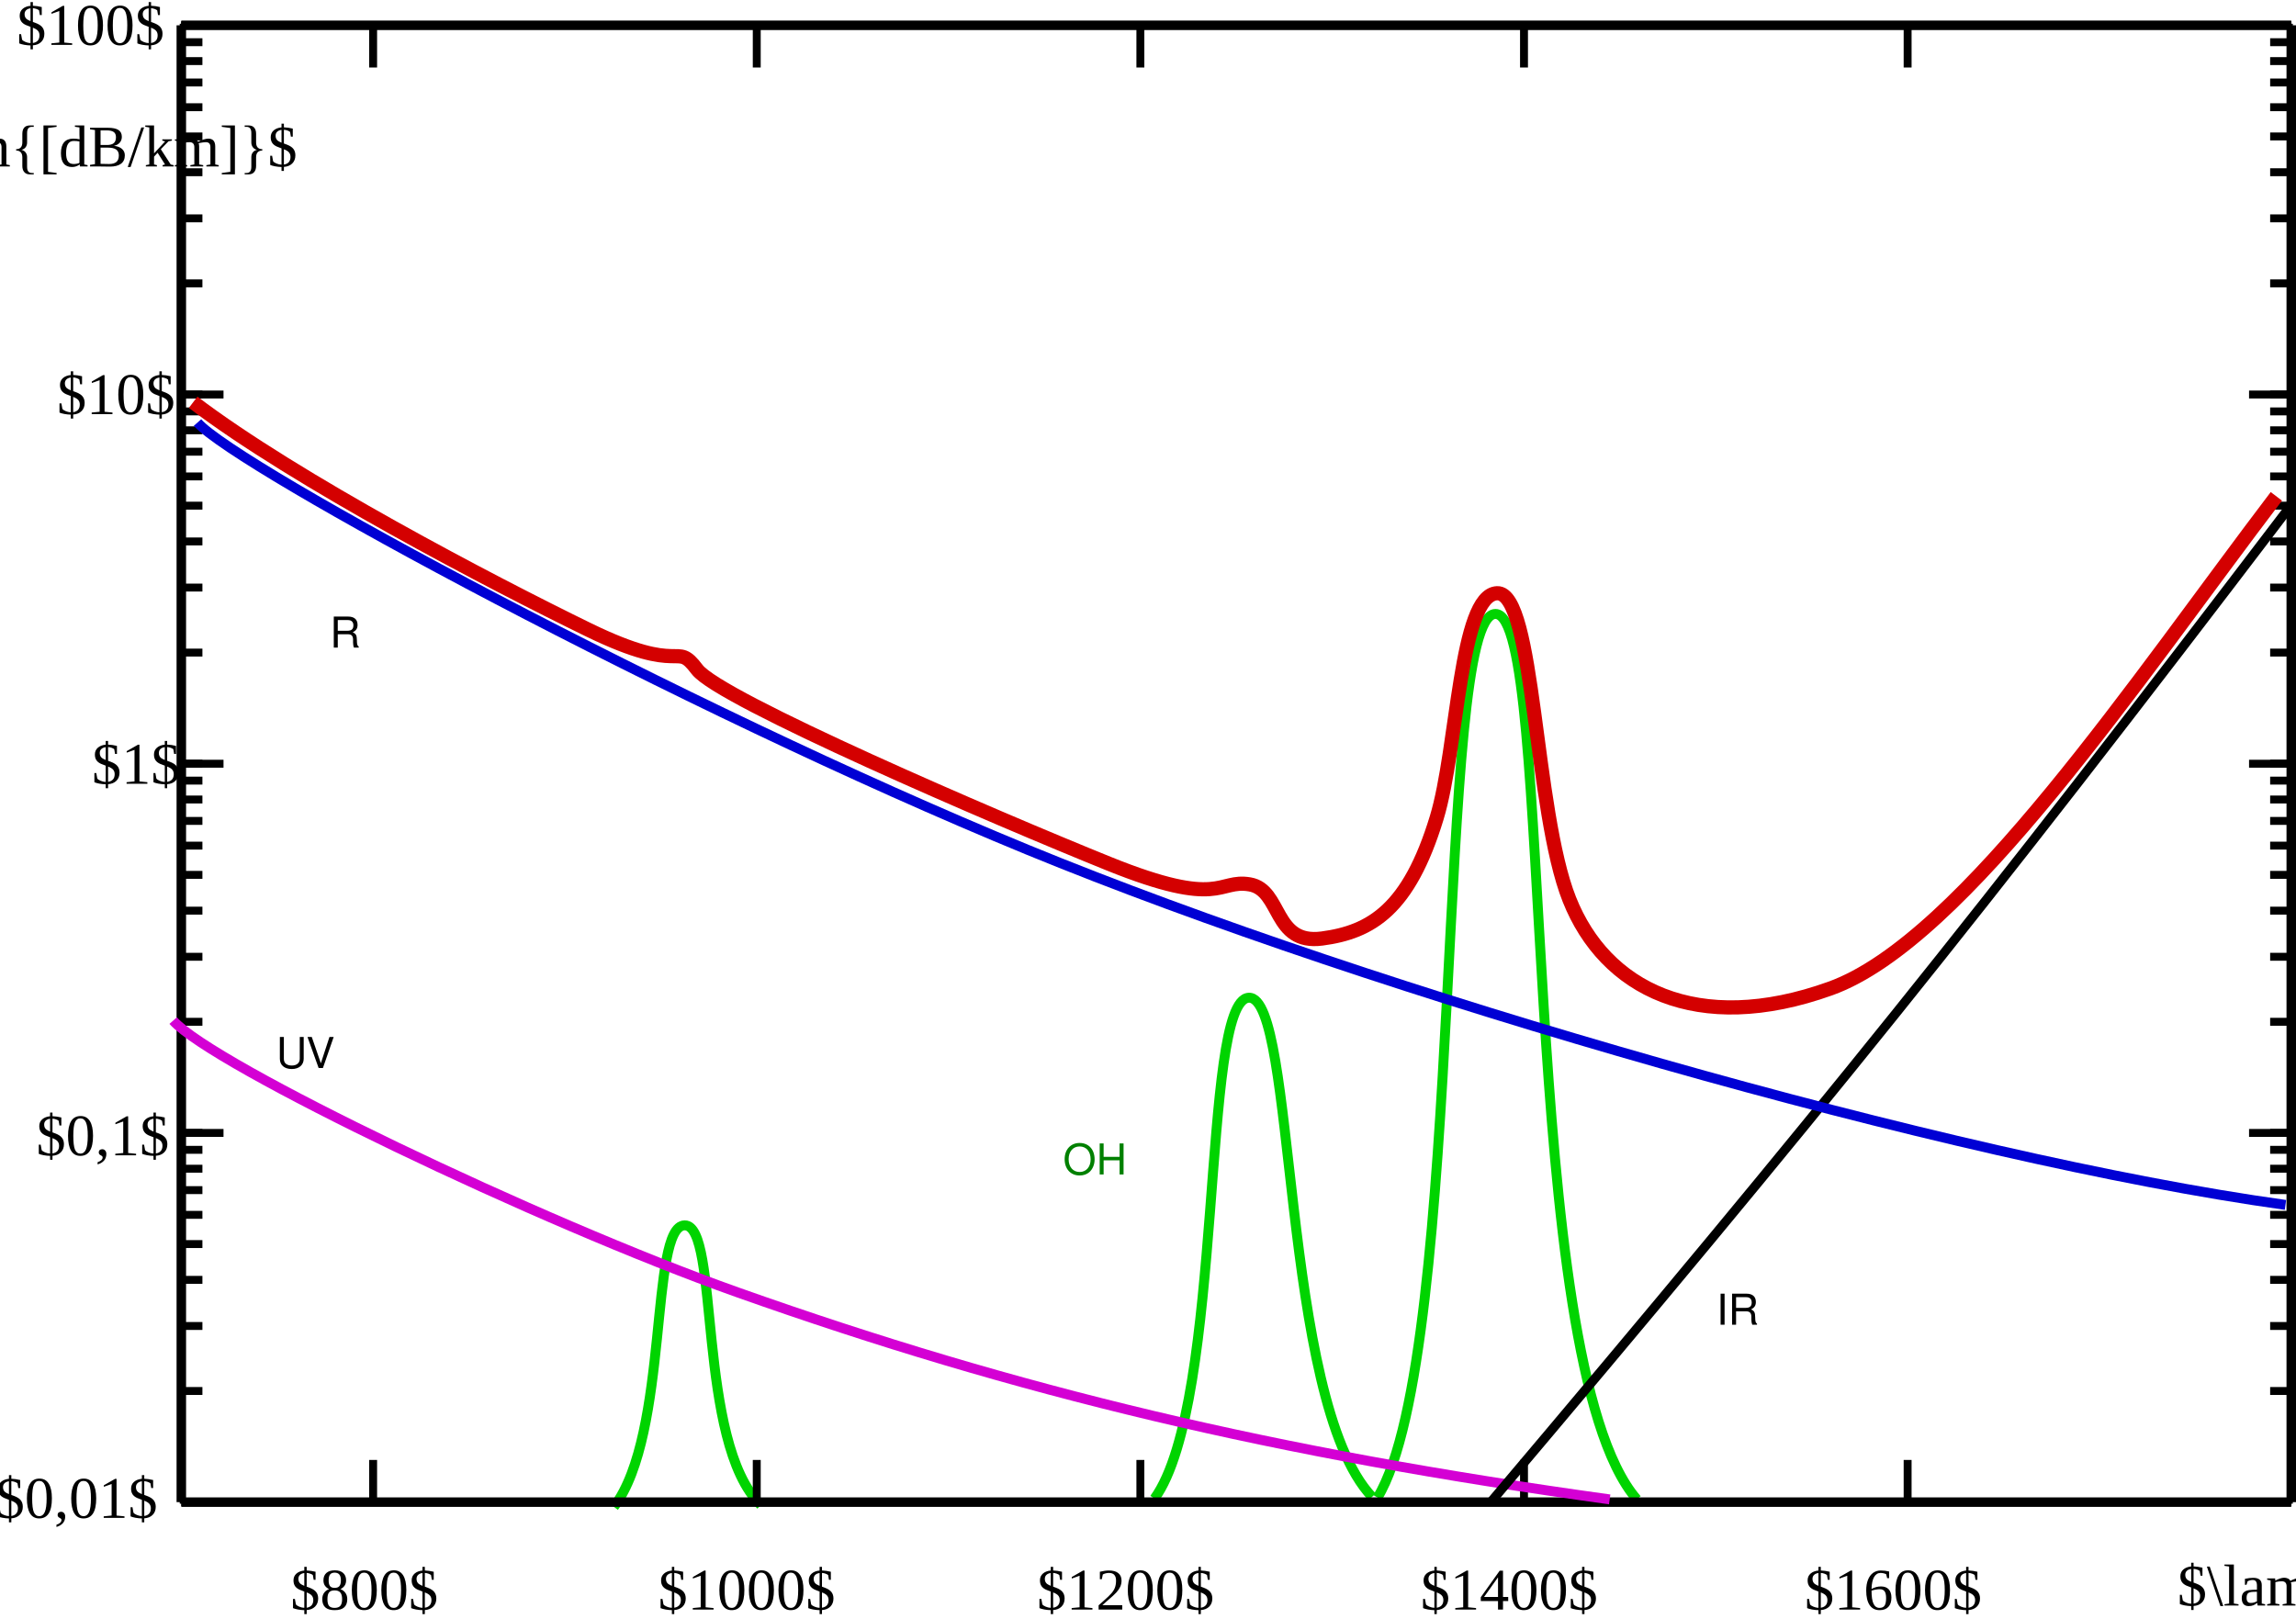
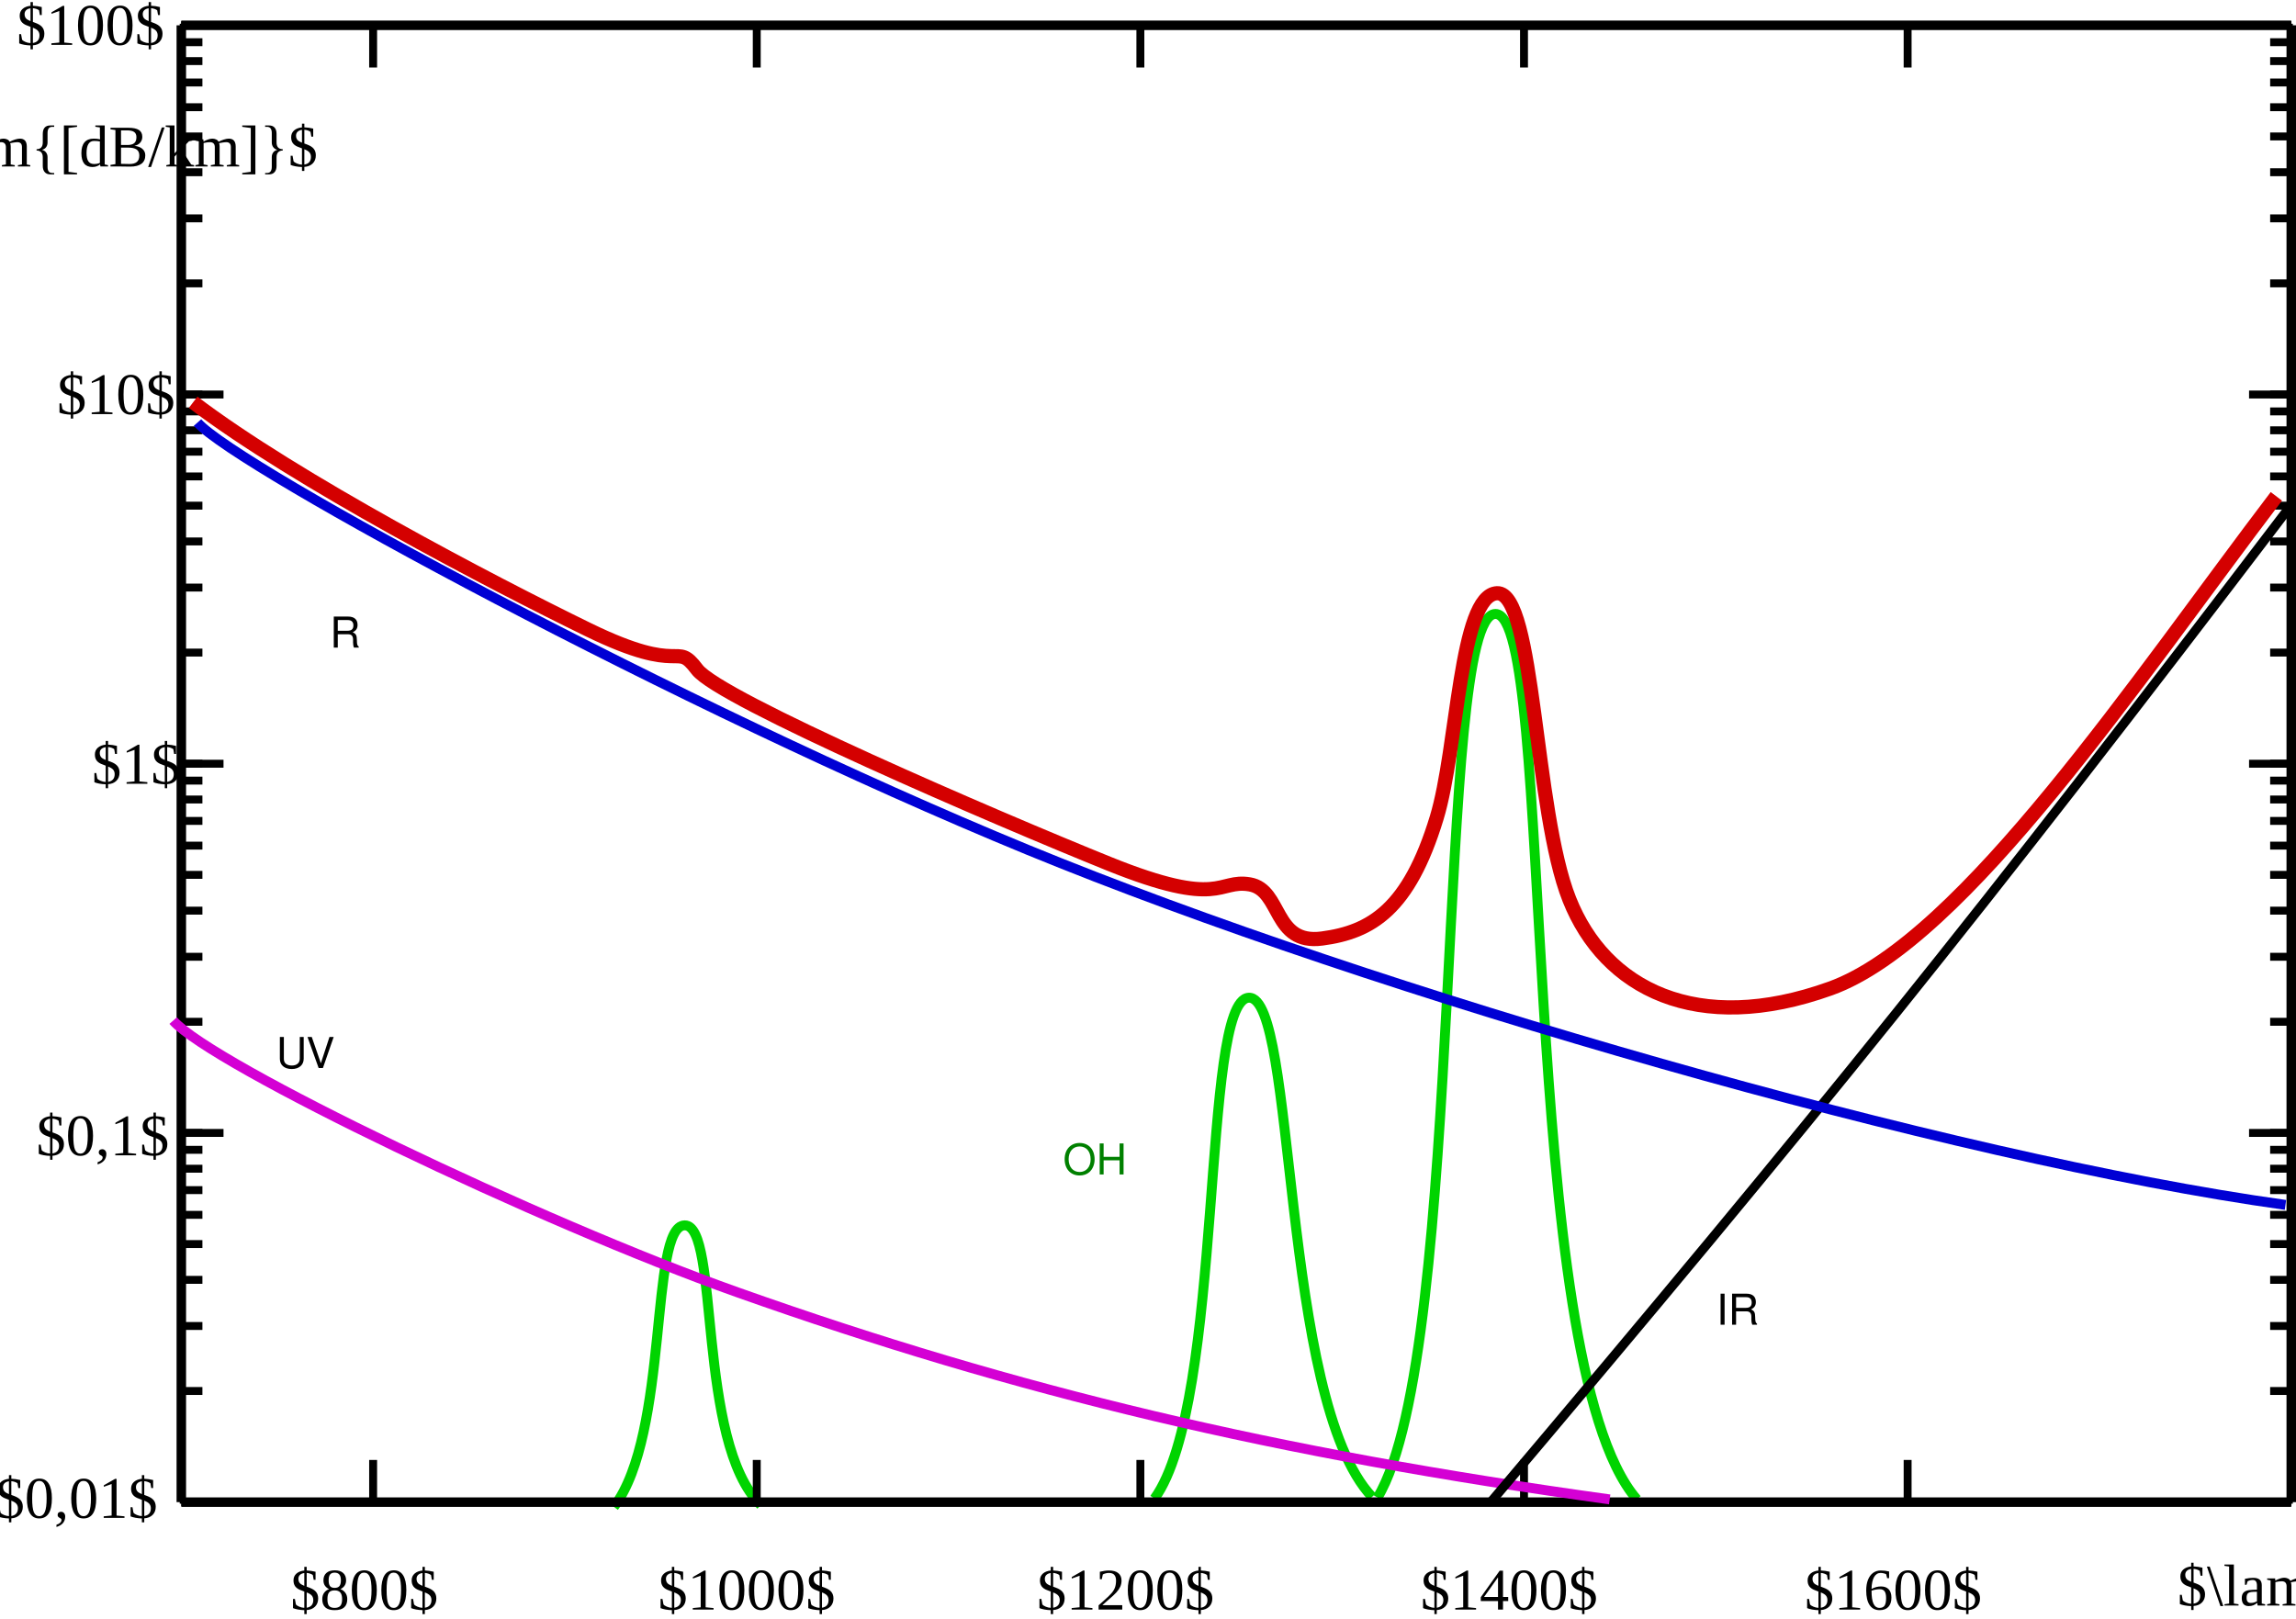
<svg xmlns="http://www.w3.org/2000/svg" xml:space="preserve" width="690.587" height="486.786" viewBox="0 0 647.426 456.362" id="svg2" version="1.1">
  <defs id="defs242" />
  <g id="g3448" style="stroke:#00d400;stroke-width:2.8;stroke-miterlimit:4;stroke-dasharray:none;stroke-opacity:1" transform="translate(3.200491)">
    <path id="path3507-2-7-7" d="m 169.911,424.941 c 15.726,-20.671 9.983,-79.238 19.947,-79.389 9.964,-0.151 3.231,61.191 21.481,78.878" style="fill:none;stroke:#00d400;stroke-width:2.8;stroke-linecap:butt;stroke-linejoin:miter;stroke-miterlimit:4;stroke-dasharray:none;stroke-opacity:1" />
    <path id="path3507-2" d="m 385.231,422.326 c 24.932,-41.129 16.12,-249.039 33.244,-249.191 17.124,-0.151 5.788,210.535 39.893,249.702" style="fill:none;stroke:#00d400;stroke-width:2.8;stroke-linecap:butt;stroke-linejoin:miter;stroke-miterlimit:4;stroke-dasharray:none;stroke-opacity:1" />
    <path id="path3507-2-7" d="m 322.323,422.639 c 19.818,-27.32 13.051,-140.612 26.596,-141.275 13.544,-0.663 8.856,113.359 34.778,140.763" style="fill:none;stroke:#00d400;stroke-width:2.8;stroke-linecap:butt;stroke-linejoin:miter;stroke-miterlimit:4;stroke-dasharray:none;stroke-opacity:1" />
  </g>
  <path style="fill:none;stroke:#000000;stroke-width:2.677;stroke-linecap:butt;stroke-linejoin:miter;stroke-dasharray:none" d="M 51.127,423.609 H 646.087" id="path14" />
  <path style="fill:none;stroke:#000000;stroke-width:2.677;stroke-linecap:butt;stroke-linejoin:miter;stroke-dasharray:none" d="M 51.127,7.137 H 646.087" id="path16" />
  <path style="fill:none;stroke:#000000;stroke-width:2.231;stroke-linecap:butt;stroke-linejoin:miter;stroke-dasharray:none" d="m 105.214,423.609 v -11.899" id="path20" />
  <path style="fill:none;stroke:#000000;stroke-width:2.231;stroke-linecap:butt;stroke-linejoin:miter;stroke-dasharray:none" d="M 105.214,7.137 V 19.036" id="path22" />
  <path style="fill:none;stroke:#000000;stroke-width:2.231;stroke-linecap:butt;stroke-linejoin:miter;stroke-dasharray:none" d="m 213.389,423.609 v -11.899" id="path24" />
  <path style="fill:none;stroke:#000000;stroke-width:2.231;stroke-linecap:butt;stroke-linejoin:miter;stroke-dasharray:none" d="M 213.389,7.137 V 19.036" id="path26" />
  <path style="fill:none;stroke:#000000;stroke-width:2.231;stroke-linecap:butt;stroke-linejoin:miter;stroke-dasharray:none" d="m 321.563,423.609 v -11.899" id="path28" />
  <path style="fill:none;stroke:#000000;stroke-width:2.231;stroke-linecap:butt;stroke-linejoin:miter;stroke-dasharray:none" d="M 321.563,7.137 V 19.036" id="path30" />
  <path style="fill:none;stroke:#000000;stroke-width:2.231;stroke-linecap:butt;stroke-linejoin:miter;stroke-dasharray:none" d="m 429.738,423.609 v -11.899" id="path32" />
  <path style="fill:none;stroke:#000000;stroke-width:2.231;stroke-linecap:butt;stroke-linejoin:miter;stroke-dasharray:none" d="M 429.738,7.137 V 19.036" id="path34" />
  <path style="fill:none;stroke:#000000;stroke-width:2.231;stroke-linecap:butt;stroke-linejoin:miter;stroke-dasharray:none" d="m 537.912,423.609 v -11.899" id="path36" />
  <path style="fill:none;stroke:#000000;stroke-width:2.231;stroke-linecap:butt;stroke-linejoin:miter;stroke-dasharray:none" d="M 537.912,7.137 V 19.036" id="path38" />
  <path style="fill:none;stroke:#000000;stroke-width:2.677;stroke-linecap:butt;stroke-linejoin:miter;stroke-dasharray:none" d="M 51.127,423.609 V 7.137" id="path54" />
  <path style="fill:none;stroke:#000000;stroke-width:2.677;stroke-linecap:butt;stroke-linejoin:miter;stroke-dasharray:none" d="M 646.087,423.609 V 7.137" id="path56" />
  <path style="fill:none;stroke:#000000;stroke-width:2.231;stroke-linecap:butt;stroke-linejoin:miter;stroke-dasharray:none" d="m 51.127,392.266 h 5.95" id="path60" />
  <path style="fill:none;stroke:#000000;stroke-width:2.231;stroke-linecap:butt;stroke-linejoin:miter;stroke-dasharray:none" d="m 646.087,392.266 h -5.95" id="path62" />
  <path style="fill:none;stroke:#000000;stroke-width:2.231;stroke-linecap:butt;stroke-linejoin:miter;stroke-dasharray:none" d="m 51.127,373.932 h 5.95" id="path64" />
  <path style="fill:none;stroke:#000000;stroke-width:2.231;stroke-linecap:butt;stroke-linejoin:miter;stroke-dasharray:none" d="m 646.087,373.932 h -5.95" id="path66" />
  <path style="fill:none;stroke:#000000;stroke-width:2.231;stroke-linecap:butt;stroke-linejoin:miter;stroke-dasharray:none" d="m 51.127,360.924 h 5.95" id="path68" />
  <path style="fill:none;stroke:#000000;stroke-width:2.231;stroke-linecap:butt;stroke-linejoin:miter;stroke-dasharray:none" d="m 646.087,360.924 h -5.95" id="path70" />
  <path style="fill:none;stroke:#000000;stroke-width:2.231;stroke-linecap:butt;stroke-linejoin:miter;stroke-dasharray:none" d="m 51.127,350.833 h 5.95" id="path72" />
  <path style="fill:none;stroke:#000000;stroke-width:2.231;stroke-linecap:butt;stroke-linejoin:miter;stroke-dasharray:none" d="m 646.087,350.833 h -5.95" id="path74" />
  <path style="fill:none;stroke:#000000;stroke-width:2.231;stroke-linecap:butt;stroke-linejoin:miter;stroke-dasharray:none" d="m 51.127,342.589 h 5.95" id="path76" />
  <path style="fill:none;stroke:#000000;stroke-width:2.231;stroke-linecap:butt;stroke-linejoin:miter;stroke-dasharray:none" d="m 646.087,342.589 h -5.95" id="path78" />
  <path style="fill:none;stroke:#000000;stroke-width:2.231;stroke-linecap:butt;stroke-linejoin:miter;stroke-dasharray:none" d="m 51.127,335.619 h 5.95" id="path80" />
  <path style="fill:none;stroke:#000000;stroke-width:2.231;stroke-linecap:butt;stroke-linejoin:miter;stroke-dasharray:none" d="m 646.087,335.619 h -5.95" id="path82" />
  <path style="fill:none;stroke:#000000;stroke-width:2.231;stroke-linecap:butt;stroke-linejoin:miter;stroke-dasharray:none" d="m 51.127,329.581 h 5.95" id="path84" />
  <path style="fill:none;stroke:#000000;stroke-width:2.231;stroke-linecap:butt;stroke-linejoin:miter;stroke-dasharray:none" d="m 646.087,329.581 h -5.95" id="path86" />
  <path style="fill:none;stroke:#000000;stroke-width:2.231;stroke-linecap:butt;stroke-linejoin:miter;stroke-dasharray:none" d="m 51.127,324.255 h 5.95" id="path88" />
  <path style="fill:none;stroke:#000000;stroke-width:2.231;stroke-linecap:butt;stroke-linejoin:miter;stroke-dasharray:none" d="m 646.087,324.255 h -5.95" id="path90" />
  <path style="fill:none;stroke:#000000;stroke-width:2.231;stroke-linecap:butt;stroke-linejoin:miter;stroke-dasharray:none" d="m 51.127,319.491 h 5.95" id="path92" />
  <path style="fill:none;stroke:#000000;stroke-width:2.231;stroke-linecap:butt;stroke-linejoin:miter;stroke-dasharray:none" d="m 646.087,319.491 h -5.95" id="path94" />
  <path style="fill:none;stroke:#000000;stroke-width:2.231;stroke-linecap:butt;stroke-linejoin:miter;stroke-dasharray:none" d="m 51.127,288.148 h 5.95" id="path96" />
  <path style="fill:none;stroke:#000000;stroke-width:2.231;stroke-linecap:butt;stroke-linejoin:miter;stroke-dasharray:none" d="m 646.087,288.148 h -5.95" id="path98" />
  <path style="fill:none;stroke:#000000;stroke-width:2.231;stroke-linecap:butt;stroke-linejoin:miter;stroke-dasharray:none" d="m 51.127,269.814 h 5.95" id="path100" />
  <path style="fill:none;stroke:#000000;stroke-width:2.231;stroke-linecap:butt;stroke-linejoin:miter;stroke-dasharray:none" d="m 646.087,269.814 h -5.95" id="path102" />
  <path style="fill:none;stroke:#000000;stroke-width:2.231;stroke-linecap:butt;stroke-linejoin:miter;stroke-dasharray:none" d="m 51.127,256.806 h 5.95" id="path104" />
  <path style="fill:none;stroke:#000000;stroke-width:2.231;stroke-linecap:butt;stroke-linejoin:miter;stroke-dasharray:none" d="m 646.087,256.806 h -5.95" id="path106" />
  <path style="fill:none;stroke:#000000;stroke-width:2.231;stroke-linecap:butt;stroke-linejoin:miter;stroke-dasharray:none" d="m 51.127,246.715 h 5.95" id="path108" />
  <path style="fill:none;stroke:#000000;stroke-width:2.231;stroke-linecap:butt;stroke-linejoin:miter;stroke-dasharray:none" d="m 646.087,246.715 h -5.95" id="path110" />
  <path style="fill:none;stroke:#000000;stroke-width:2.231;stroke-linecap:butt;stroke-linejoin:miter;stroke-dasharray:none" d="m 51.127,238.471 h 5.95" id="path112" />
  <path style="fill:none;stroke:#000000;stroke-width:2.231;stroke-linecap:butt;stroke-linejoin:miter;stroke-dasharray:none" d="m 646.087,238.471 h -5.95" id="path114" />
  <path style="fill:none;stroke:#000000;stroke-width:2.231;stroke-linecap:butt;stroke-linejoin:miter;stroke-dasharray:none" d="m 51.127,231.501 h 5.95" id="path116" />
  <path style="fill:none;stroke:#000000;stroke-width:2.231;stroke-linecap:butt;stroke-linejoin:miter;stroke-dasharray:none" d="m 646.087,231.501 h -5.95" id="path118" />
  <path style="fill:none;stroke:#000000;stroke-width:2.231;stroke-linecap:butt;stroke-linejoin:miter;stroke-dasharray:none" d="m 51.127,225.463 h 5.95" id="path120" />
  <path style="fill:none;stroke:#000000;stroke-width:2.231;stroke-linecap:butt;stroke-linejoin:miter;stroke-dasharray:none" d="m 646.087,225.463 h -5.95" id="path122" />
  <path style="fill:none;stroke:#000000;stroke-width:2.231;stroke-linecap:butt;stroke-linejoin:miter;stroke-dasharray:none" d="m 51.127,220.137 h 5.95" id="path124" />
  <path style="fill:none;stroke:#000000;stroke-width:2.231;stroke-linecap:butt;stroke-linejoin:miter;stroke-dasharray:none" d="m 646.087,220.137 h -5.95" id="path126" />
  <path style="fill:none;stroke:#000000;stroke-width:2.231;stroke-linecap:butt;stroke-linejoin:miter;stroke-dasharray:none" d="m 51.127,215.373 h 5.95" id="path128" />
  <path style="fill:none;stroke:#000000;stroke-width:2.231;stroke-linecap:butt;stroke-linejoin:miter;stroke-dasharray:none" d="m 646.087,215.373 h -5.95" id="path130" />
  <path style="fill:none;stroke:#000000;stroke-width:2.231;stroke-linecap:butt;stroke-linejoin:miter;stroke-dasharray:none" d="m 51.127,184.03 h 5.95" id="path132" />
  <path style="fill:none;stroke:#000000;stroke-width:2.231;stroke-linecap:butt;stroke-linejoin:miter;stroke-dasharray:none" d="m 646.087,184.03 h -5.95" id="path134" />
  <path style="fill:none;stroke:#000000;stroke-width:2.231;stroke-linecap:butt;stroke-linejoin:miter;stroke-dasharray:none" d="m 51.127,165.696 h 5.95" id="path136" />
  <path style="fill:none;stroke:#000000;stroke-width:2.231;stroke-linecap:butt;stroke-linejoin:miter;stroke-dasharray:none" d="m 646.087,165.696 h -5.95" id="path138" />
  <path style="fill:none;stroke:#000000;stroke-width:2.231;stroke-linecap:butt;stroke-linejoin:miter;stroke-dasharray:none" d="m 51.127,152.688 h 5.95" id="path140" />
  <path style="fill:none;stroke:#000000;stroke-width:2.231;stroke-linecap:butt;stroke-linejoin:miter;stroke-dasharray:none" d="m 646.087,152.688 h -5.95" id="path142" />
  <path style="fill:none;stroke:#000000;stroke-width:2.231;stroke-linecap:butt;stroke-linejoin:miter;stroke-dasharray:none" d="m 51.127,142.597 h 5.95" id="path144" />
  <path style="fill:none;stroke:#000000;stroke-width:2.231;stroke-linecap:butt;stroke-linejoin:miter;stroke-dasharray:none" d="m 646.087,142.597 h -5.95" id="path146" />
  <path style="fill:none;stroke:#000000;stroke-width:2.231;stroke-linecap:butt;stroke-linejoin:miter;stroke-dasharray:none" d="m 51.127,134.353 h 5.95" id="path148" />
  <path style="fill:none;stroke:#000000;stroke-width:2.231;stroke-linecap:butt;stroke-linejoin:miter;stroke-dasharray:none" d="m 646.087,134.353 h -5.95" id="path150" />
  <path style="fill:none;stroke:#000000;stroke-width:2.231;stroke-linecap:butt;stroke-linejoin:miter;stroke-dasharray:none" d="m 51.127,127.383 h 5.95" id="path152" />
  <path style="fill:none;stroke:#000000;stroke-width:2.231;stroke-linecap:butt;stroke-linejoin:miter;stroke-dasharray:none" d="m 646.087,127.383 h -5.95" id="path154" />
  <path style="fill:none;stroke:#000000;stroke-width:2.231;stroke-linecap:butt;stroke-linejoin:miter;stroke-dasharray:none" d="m 51.127,121.345 h 5.95" id="path156" />
  <path style="fill:none;stroke:#000000;stroke-width:2.231;stroke-linecap:butt;stroke-linejoin:miter;stroke-dasharray:none" d="m 646.087,121.345 h -5.95" id="path158" />
  <path style="fill:none;stroke:#000000;stroke-width:2.231;stroke-linecap:butt;stroke-linejoin:miter;stroke-dasharray:none" d="m 51.127,116.019 h 5.95" id="path160" />
  <path style="fill:none;stroke:#000000;stroke-width:2.231;stroke-linecap:butt;stroke-linejoin:miter;stroke-dasharray:none" d="m 646.087,116.019 h -5.95" id="path162" />
  <path style="fill:none;stroke:#000000;stroke-width:2.231;stroke-linecap:butt;stroke-linejoin:miter;stroke-dasharray:none" d="m 51.127,111.255 h 5.95" id="path164" />
  <path style="fill:none;stroke:#000000;stroke-width:2.231;stroke-linecap:butt;stroke-linejoin:miter;stroke-dasharray:none" d="m 646.087,111.255 h -5.95" id="path166" />
  <path style="fill:none;stroke:#000000;stroke-width:2.231;stroke-linecap:butt;stroke-linejoin:miter;stroke-dasharray:none" d="m 51.127,79.912 h 5.95" id="path168" />
  <path style="fill:none;stroke:#000000;stroke-width:2.231;stroke-linecap:butt;stroke-linejoin:miter;stroke-dasharray:none" d="m 646.087,79.912 h -5.95" id="path170" />
  <path style="fill:none;stroke:#000000;stroke-width:2.231;stroke-linecap:butt;stroke-linejoin:miter;stroke-dasharray:none" d="m 51.127,61.578 h 5.95" id="path172" />
  <path style="fill:none;stroke:#000000;stroke-width:2.231;stroke-linecap:butt;stroke-linejoin:miter;stroke-dasharray:none" d="m 646.087,61.578 h -5.95" id="path174" />
  <path style="fill:none;stroke:#000000;stroke-width:2.231;stroke-linecap:butt;stroke-linejoin:miter;stroke-dasharray:none" d="m 51.127,48.57 h 5.95" id="path176" />
  <path style="fill:none;stroke:#000000;stroke-width:2.231;stroke-linecap:butt;stroke-linejoin:miter;stroke-dasharray:none" d="m 646.087,48.57 h -5.95" id="path178" />
  <path style="fill:none;stroke:#000000;stroke-width:2.231;stroke-linecap:butt;stroke-linejoin:miter;stroke-dasharray:none" d="m 51.127,38.479 h 5.95" id="path180" />
  <path style="fill:none;stroke:#000000;stroke-width:2.231;stroke-linecap:butt;stroke-linejoin:miter;stroke-dasharray:none" d="m 646.087,38.479 h -5.95" id="path182" />
  <path style="fill:none;stroke:#000000;stroke-width:2.231;stroke-linecap:butt;stroke-linejoin:miter;stroke-dasharray:none" d="m 51.127,30.235 h 5.95" id="path184" />
  <path style="fill:none;stroke:#000000;stroke-width:2.231;stroke-linecap:butt;stroke-linejoin:miter;stroke-dasharray:none" d="m 646.087,30.235 h -5.95" id="path186" />
  <path style="fill:none;stroke:#000000;stroke-width:2.231;stroke-linecap:butt;stroke-linejoin:miter;stroke-dasharray:none" d="m 51.127,23.265 h 5.95" id="path188" />
  <path style="fill:none;stroke:#000000;stroke-width:2.231;stroke-linecap:butt;stroke-linejoin:miter;stroke-dasharray:none" d="m 646.087,23.265 h -5.95" id="path190" />
  <path style="fill:none;stroke:#000000;stroke-width:2.231;stroke-linecap:butt;stroke-linejoin:miter;stroke-dasharray:none" d="m 51.127,17.227 h 5.95" id="path192" />
  <path style="fill:none;stroke:#000000;stroke-width:2.231;stroke-linecap:butt;stroke-linejoin:miter;stroke-dasharray:none" d="m 646.087,17.227 h -5.95" id="path194" />
  <path style="fill:none;stroke:#000000;stroke-width:2.231;stroke-linecap:butt;stroke-linejoin:miter;stroke-dasharray:none" d="m 51.127,11.901 h 5.95" id="path196" />
  <path style="fill:none;stroke:#000000;stroke-width:2.231;stroke-linecap:butt;stroke-linejoin:miter;stroke-dasharray:none" d="m 646.087,11.901 h -5.95" id="path198" />
  <path style="fill:none;stroke:#000000;stroke-width:2.231;stroke-linecap:butt;stroke-linejoin:miter;stroke-dasharray:none" d="m 51.127,7.137 h 5.95" id="path200" />
  <path style="fill:none;stroke:#000000;stroke-width:2.231;stroke-linecap:butt;stroke-linejoin:miter;stroke-dasharray:none" d="m 646.087,7.137 h -5.95" id="path202" />
  <path style="fill:none;stroke:#000000;stroke-width:2.231;stroke-linecap:butt;stroke-linejoin:miter;stroke-dasharray:none" d="m 51.127,423.609 h 11.899" id="path204" />
  <path style="fill:none;stroke:#000000;stroke-width:2.231;stroke-linecap:butt;stroke-linejoin:miter;stroke-dasharray:none" d="m 646.087,423.609 h -11.899" id="path206" />
  <path style="fill:none;stroke:#000000;stroke-width:2.231;stroke-linecap:butt;stroke-linejoin:miter;stroke-dasharray:none" d="m 51.127,319.491 h 11.899" id="path208" />
  <path style="fill:none;stroke:#000000;stroke-width:2.231;stroke-linecap:butt;stroke-linejoin:miter;stroke-dasharray:none" d="m 646.087,319.491 h -11.899" id="path210" />
  <path style="fill:none;stroke:#000000;stroke-width:2.231;stroke-linecap:butt;stroke-linejoin:miter;stroke-dasharray:none" d="m 51.127,215.373 h 11.899" id="path212" />
  <path style="fill:none;stroke:#000000;stroke-width:2.231;stroke-linecap:butt;stroke-linejoin:miter;stroke-dasharray:none" d="m 646.087,215.373 h -11.899" id="path214" />
  <path style="fill:none;stroke:#000000;stroke-width:2.231;stroke-linecap:butt;stroke-linejoin:miter;stroke-dasharray:none" d="m 51.127,111.255 h 11.899" id="path216" />
  <path style="fill:none;stroke:#000000;stroke-width:2.231;stroke-linecap:butt;stroke-linejoin:miter;stroke-dasharray:none" d="m 646.087,111.255 h -11.899" id="path218" />
  <path style="fill:none;stroke:#000000;stroke-width:2.231;stroke-linecap:butt;stroke-linejoin:miter;stroke-dasharray:none" d="m 51.127,7.137 h 11.899" id="path220" />
  <path style="fill:none;stroke:#000000;stroke-width:2.231;stroke-linecap:butt;stroke-linejoin:miter;stroke-dasharray:none" d="m 646.087,7.137 h -11.899" id="path222" />
  <path style="fill:none;stroke:#000000;stroke-width:0.892;stroke-linecap:butt;stroke-linejoin:miter;stroke-dasharray:none" d="M 51.127,423.609 V 7.137 H 646.087 V 423.609 Z" id="path238" />
  <path style="fill:none;stroke:#d400d4;stroke-width:2.8;stroke-linecap:butt;stroke-linejoin:miter;stroke-miterlimit:4;stroke-dasharray:none;stroke-opacity:1" d="m 48.829,287.815 c 11.123,12.573 103.601,56.923 159.061,76.603 79.43,28.185 151.551,45.336 246.007,58.42" id="path3507" />
  <path style="fill:none;stroke:#000000;stroke-width:2.6;stroke-linecap:butt;stroke-linejoin:miter;stroke-miterlimit:4;stroke-dasharray:none;stroke-opacity:1" d="M 420.142,423.861 C 513.013,314.012 557.646,258.62 645.18,143.586" id="path3507-3" />
  <path style="fill:none;stroke:#0000d4;stroke-width:2.8;stroke-linecap:butt;stroke-linejoin:miter;stroke-miterlimit:4;stroke-dasharray:none;stroke-opacity:1" d="m 55.69,119.16 c 11.123,12.573 135.874,80.093 234.032,120.464 98.158,40.371 260.278,87.078 354.734,100.162" id="path3507-6" />
  <path style="fill:none;stroke:#d40000;stroke-width:4;stroke-linecap:butt;stroke-linejoin:miter;stroke-miterlimit:4;stroke-dasharray:none;stroke-opacity:1" d="m 54.465,113.438 c 28.831,21.941 84.293,50.925 111.487,64.175 27.194,13.25 24.28,2.794 30.623,11.184 6.343,8.39 84.115,41.842 116.035,54.748 31.92,12.906 30.717,4.286 39.81,5.86 9.093,1.574 6.496,17.094 20.365,15.262 13.869,-1.831 24.48,-8.215 32.336,-34.046 5.971,-19.632 6.409,-62.897 17.032,-63.329 10.623,-0.432 10.379,61.183 20.375,86.347 9.996,25.163 35.98,38.63 73.603,25.117 37.622,-13.513 87.184,-88.137 125.756,-138.786" id="path4399" />
  <text style="font-style:normal;font-weight:normal;font-size:16.659px;line-height:0%;fill:#000000;fill-rule:nonzero" id="text42" x="81.904" y="453.914">$800$</text>
  <text style="font-style:normal;font-weight:normal;font-size:16.659px;line-height:0%;fill:#000000;fill-rule:nonzero" id="text44" x="185.549" y="453.914">$1000$</text>
  <text style="font-style:normal;font-weight:normal;font-size:16.659px;line-height:0%;fill:#000000;fill-rule:nonzero" id="text46" x="292.388" y="453.914">$1200$</text>
  <text style="font-style:normal;font-weight:normal;font-size:16.659px;line-height:0%;fill:#000000;fill-rule:nonzero" id="text48" x="400.563" y="453.914">$1400$</text>
  <text style="font-style:normal;font-weight:normal;font-size:16.659px;line-height:0%;fill:#000000;fill-rule:nonzero" id="text50" x="508.857" y="453.914">$1600$</text>
  <text style="font-style:normal;font-weight:normal;font-size:16.659px;line-height:0%;fill:#000000;fill-rule:nonzero" id="text226" x="-1.383" y="428.049">$0,01$</text>
  <text style="font-style:normal;font-weight:normal;font-size:16.659px;line-height:0%;fill:#000000;fill-rule:nonzero" id="text228" x="10.217" y="325.806">$0,1$</text>
  <text style="font-style:normal;font-weight:normal;font-size:16.659px;line-height:0%;fill:#000000;fill-rule:nonzero" id="text230" x="25.897" y="221.013">$1$</text>
  <text style="font-style:normal;font-weight:normal;font-size:16.659px;line-height:0%;fill:#000000;fill-rule:nonzero" id="text232" x="16.057" y="116.775">$10$</text>
  <text style="font-style:normal;font-weight:normal;font-size:16.659px;line-height:0%;fill:#000000;fill-rule:nonzero" id="text234" x="4.697" y="12.657">$100$</text>
  <text xml:space="preserve" style="font-style:normal;font-variant:normal;font-weight:normal;font-stretch:normal;line-height:0%;font-family:'Nimbus Sans L';-inkscape-font-specification:Sans;letter-spacing:0px;word-spacing:0px;fill:#000000;fill-opacity:1;stroke:none;stroke-width:1px;stroke-linecap:butt;stroke-linejoin:miter;stroke-opacity:1" x="77.903" y="301.184" id="text3450">
    <tspan id="tspan3452" x="77.903" y="301.184" style="font-size:12px;line-height:1.25">UV</tspan>
  </text>
  <text xml:space="preserve" style="font-style:normal;font-variant:normal;font-weight:normal;font-stretch:normal;line-height:0%;font-family:'Nimbus Sans L';-inkscape-font-specification:Sans;letter-spacing:0px;word-spacing:0px;fill:#000000;fill-opacity:1;stroke:none;stroke-width:1px;stroke-linecap:butt;stroke-linejoin:miter;stroke-opacity:1" x="483.967" y="373.574" id="text3450-3">
    <tspan id="tspan3452-6" x="483.967" y="373.574" style="font-size:12px;line-height:1.25">IR </tspan>
  </text>
  <text xml:space="preserve" style="font-style:normal;font-variant:normal;font-weight:normal;font-stretch:normal;line-height:0%;font-family:'Nimbus Sans L';-inkscape-font-specification:Sans;letter-spacing:0px;word-spacing:0px;fill:#000000;fill-opacity:1;stroke:none;stroke-width:1px;stroke-linecap:butt;stroke-linejoin:miter;stroke-opacity:1" x="299.754" y="331.214" id="text3450-3-7">
    <tspan id="tspan3452-6-5" x="299.754" y="331.214" style="font-size:12px;line-height:1.25;fill:#008000">OH</tspan>
  </text>
  <text xml:space="preserve" style="font-style:normal;font-variant:normal;font-weight:normal;font-stretch:normal;line-height:0%;font-family:'Nimbus Sans L';-inkscape-font-specification:Sans;letter-spacing:0px;word-spacing:0px;fill:#000000;fill-opacity:1;stroke:none;stroke-width:1px;stroke-linecap:butt;stroke-linejoin:miter;stroke-opacity:1" x="93.011" y="182.623" id="text3450-3-7-3">
    <tspan id="tspan3452-6-5-5" x="93.011" y="182.623" style="font-size:12px;line-height:1.25">R</tspan>
  </text>
-   <text style="font-style:normal;font-weight:normal;font-size:16.659px;line-height:0%;fill:#000000;fill-rule:nonzero" id="text50-3" x="613.965" y="452.764">$\lambda [\mathrm{nm}]$</text>
-   <text style="font-style:normal;font-weight:normal;font-size:16.659px;line-height:0%;fill:#000000;fill-rule:nonzero" id="text50-3-6" x="-77.023" y="46.941">$A \mathrm{[dB/km]}$</text>
+   <text style="font-style:normal;font-weight:normal;font-size:16.659px;line-height:0%;fill:#000000;fill-rule:nonzero" id="text50-3" x="613.965" y="452.764">$\lambda~[\mathrm{nm}]$</text>
+   <text style="font-style:normal;font-weight:normal;font-size:16.659px;line-height:0%;fill:#000000;fill-rule:nonzero" id="text50-3-6" x="-77.023" y="46.941">$A~\mathrm{[dB/km]}$</text>
</svg>
